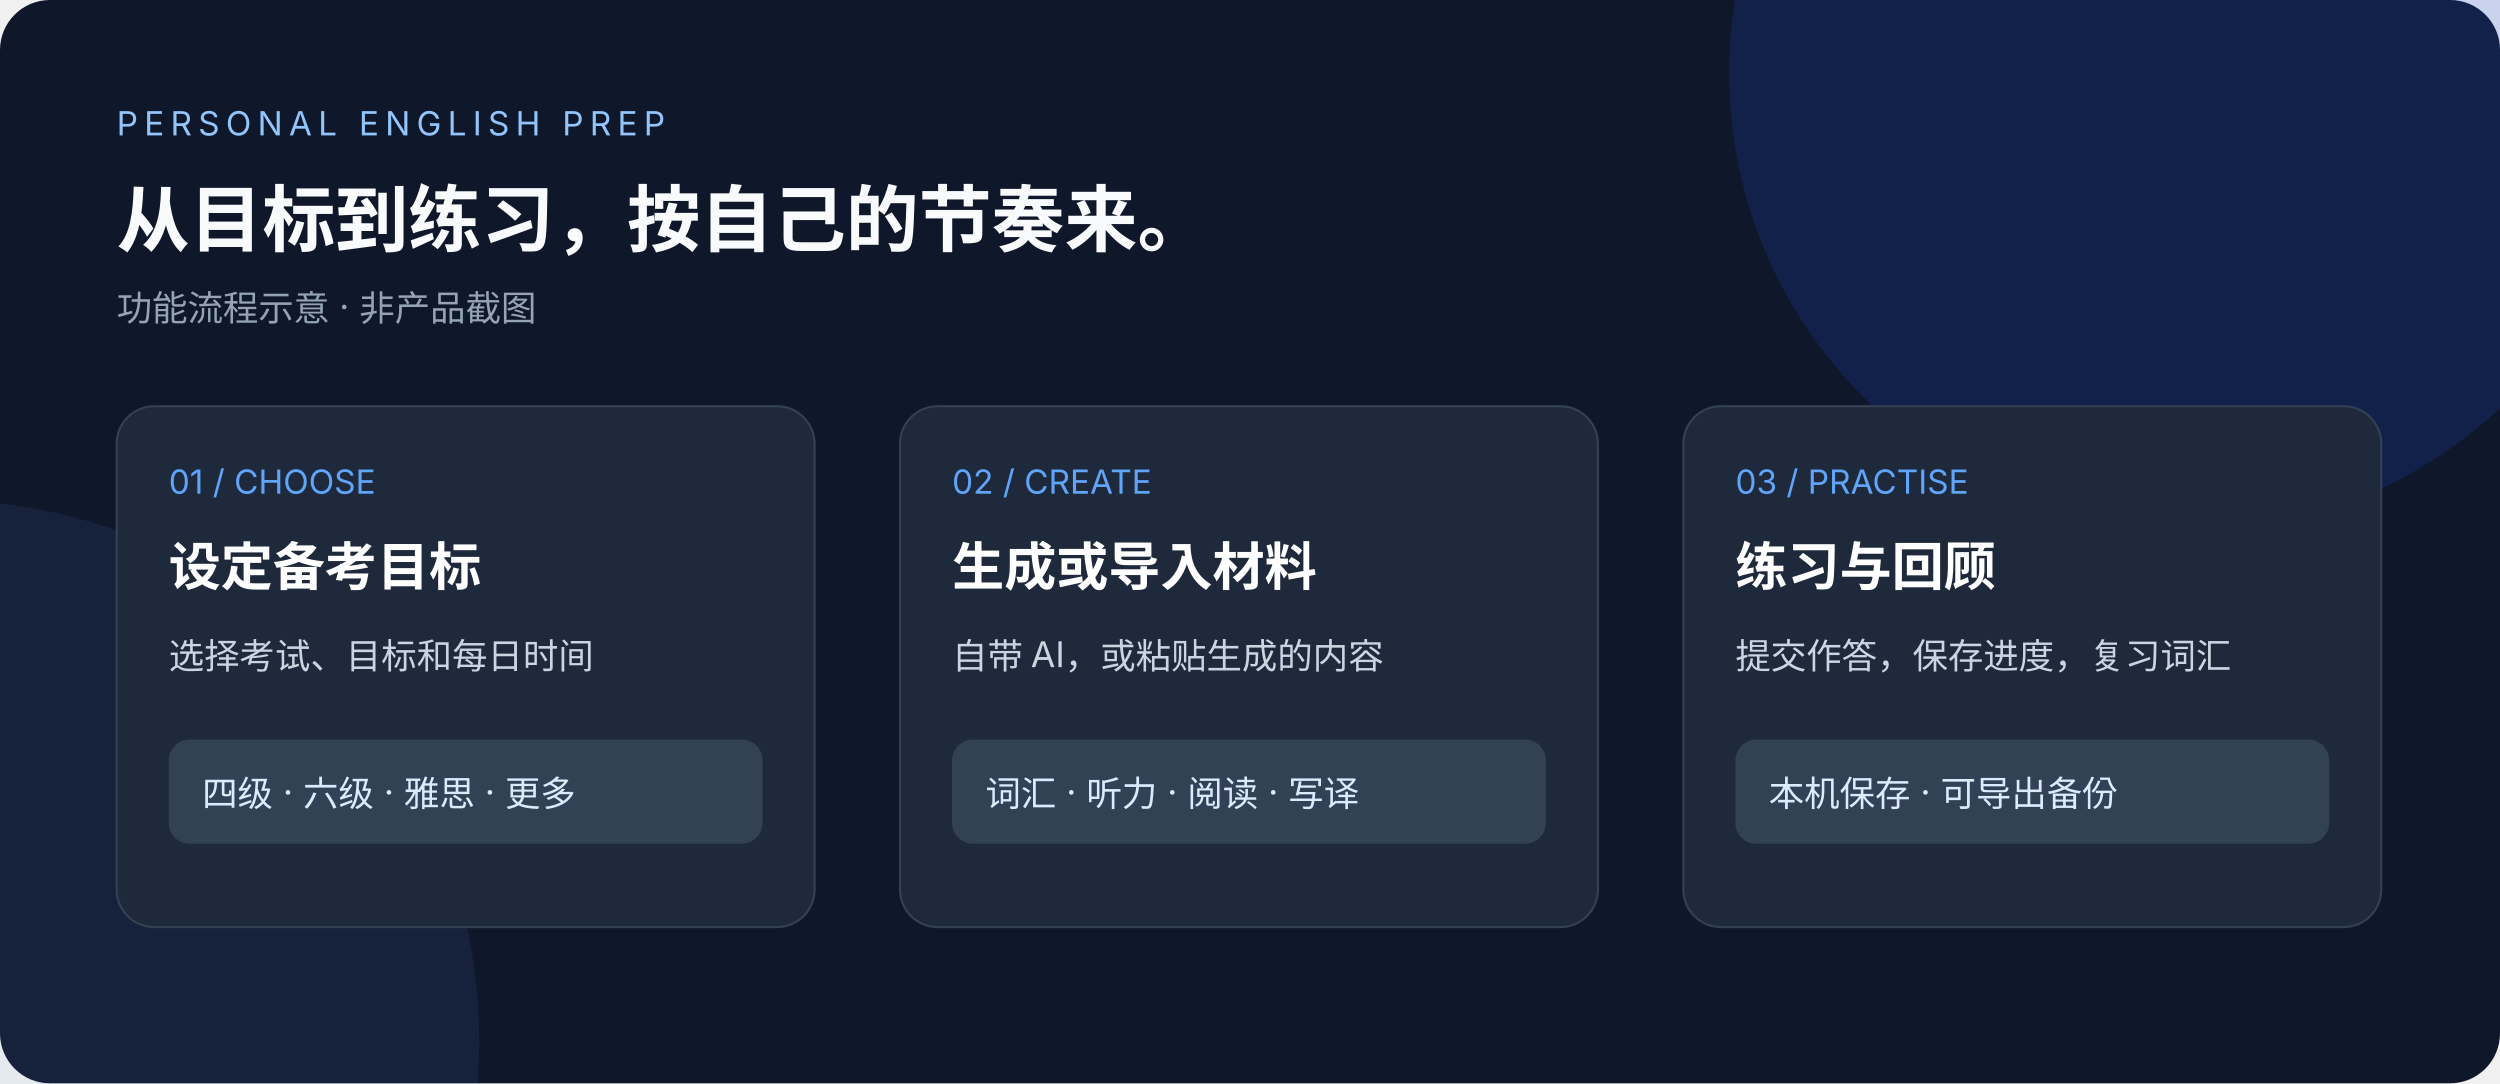
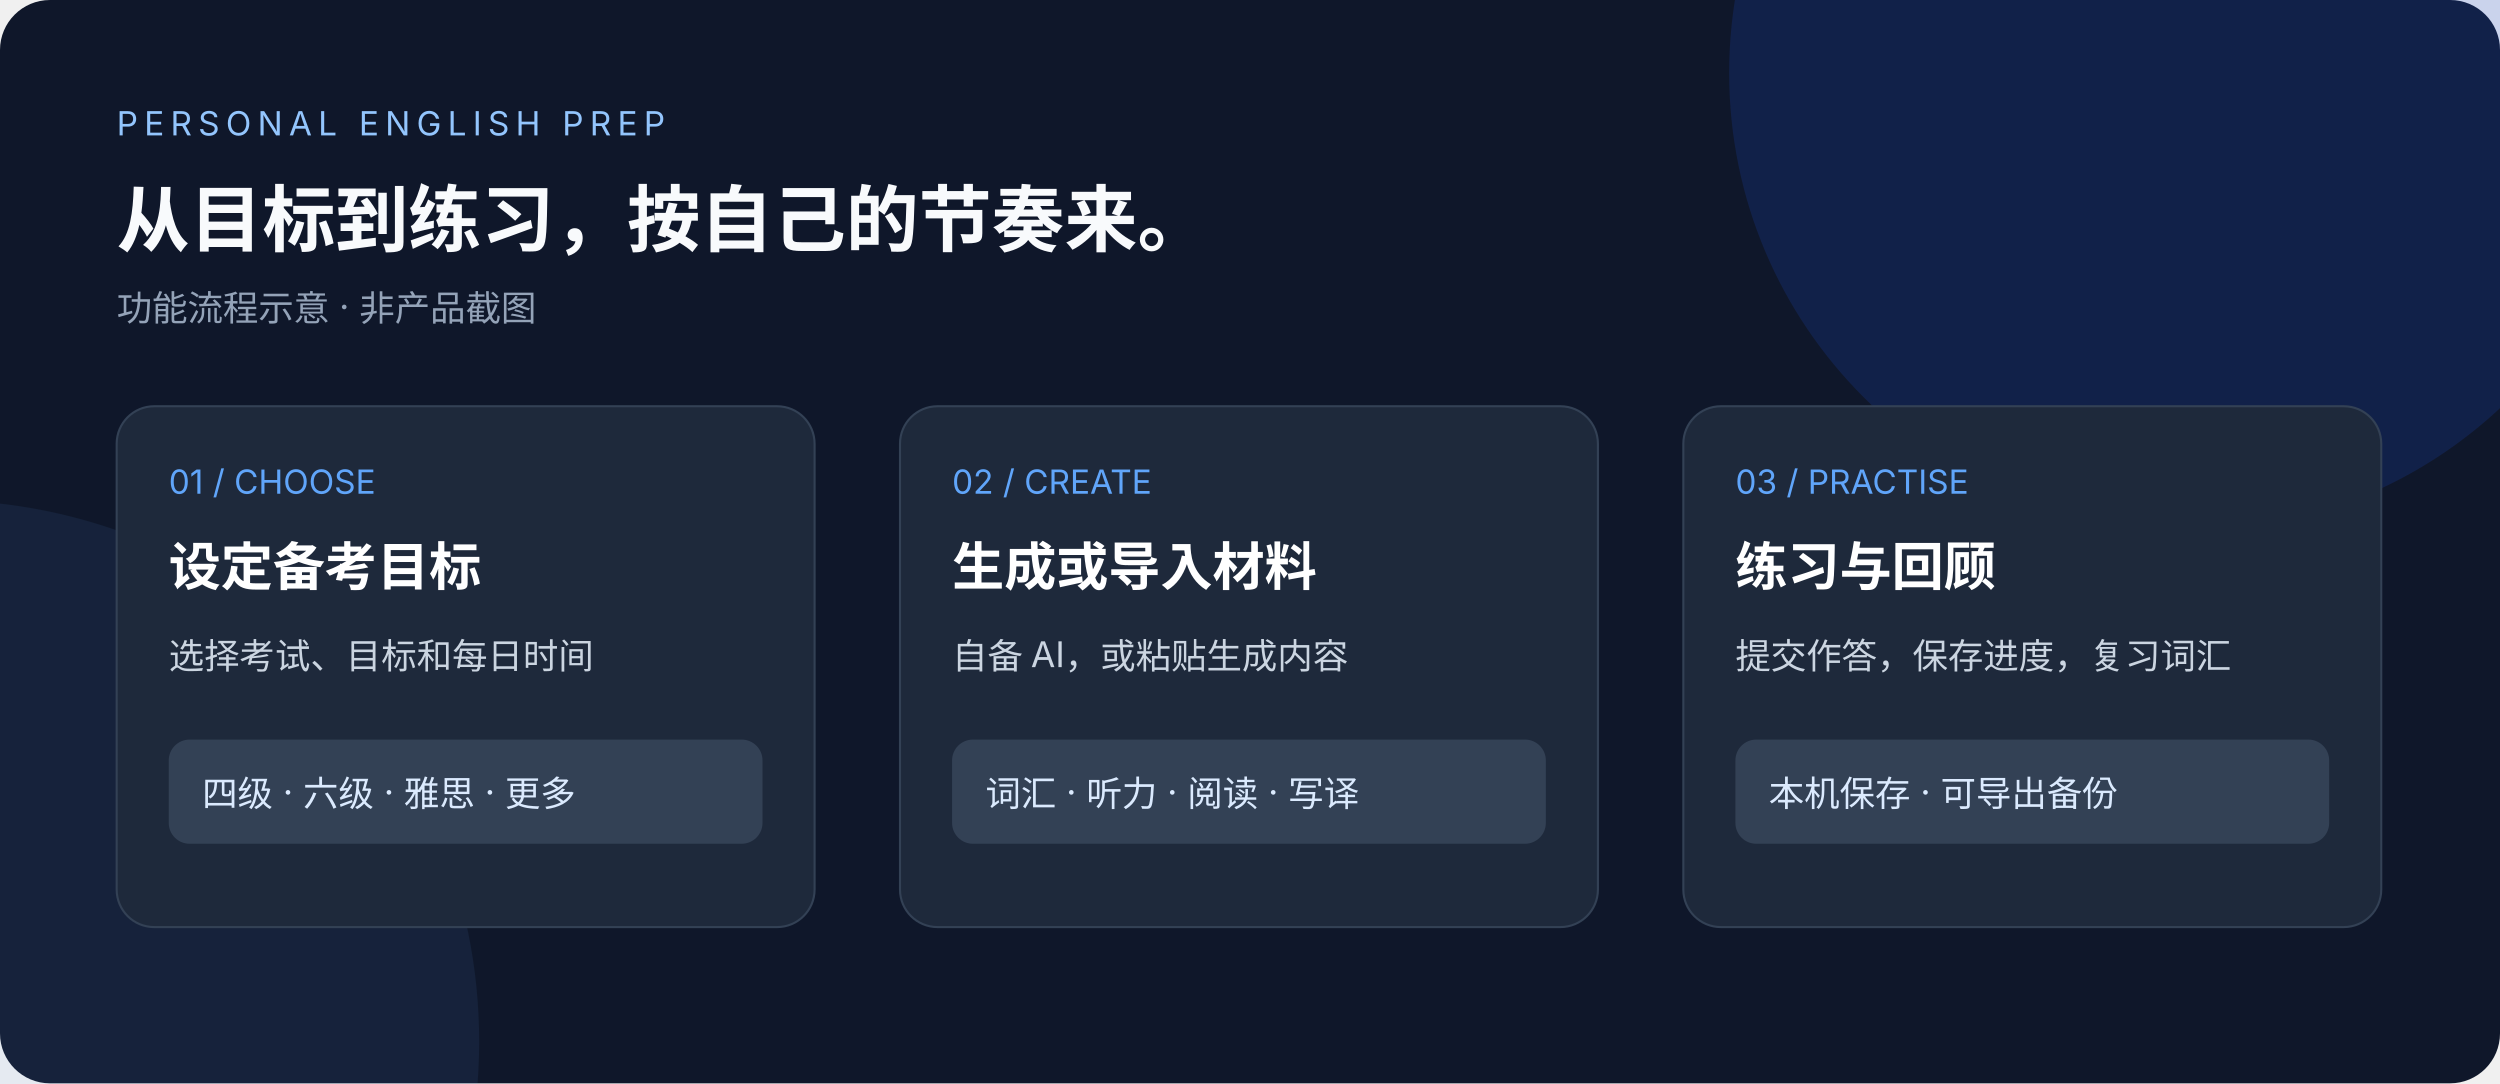
<svg xmlns="http://www.w3.org/2000/svg" width="1200" height="520" viewBox="0 0 1200 520" role="img" aria-labelledby="title desc">
  <rect width="1200" height="520" rx="24" fill="#0f172a" />
  <circle cx="1050" cy="35" r="220" fill="#1d4ed8" opacity=".18" />
  <circle cx="-30" cy="500" r="260" fill="#60a5fa" opacity=".08" />
  <g font-family="system-ui, -apple-system, 'Microsoft YaHei', sans-serif">
    <text x="56" y="65" fill="#93c5fd" font-size="16" letter-spacing="3">PERSONAL ENGLISH PREP</text>
    <text x="56" y="118" fill="#f8fafc" font-size="35" font-weight="700">从目标到练习，按自己的节奏来。</text>
    <text x="56" y="154" fill="#94a3b8" font-size="17">功能流程示意 · 非产品截图</text>
    <g transform="translate(56 195)">
      <rect width="335" height="250" rx="18" fill="#1e293b" stroke="#334155" />
      <text x="25" y="42" fill="#60a5fa" font-size="16">01 / CHOOSE</text>
      <text x="25" y="86" fill="white" font-size="25" font-weight="700">设定备考目标</text>
      <text x="25" y="126" fill="#cbd5e1" font-size="17">选择考试、目标和每日时间</text>
      <rect x="25" y="160" width="285" height="50" rx="10" fill="#334155" />
      <text x="41" y="192" fill="#dbeafe" font-size="17">四级 · 六级 · 雅思 · 更多</text>
    </g>
    <g transform="translate(432 195)">
      <rect width="335" height="250" rx="18" fill="#1e293b" stroke="#334155" />
      <text x="25" y="42" fill="#60a5fa" font-size="16">02 / CREATE</text>
      <text x="25" y="86" fill="white" font-size="25" font-weight="700">生成或导入材料</text>
-       <text x="25" y="126" fill="#cbd5e1" font-size="17">自带 AI，或粘贴生成的内容</text>
+       <text x="25" y="126" fill="#cbd5e1" font-size="17">自备 AI，或粘贴生成内容</text>
      <rect x="25" y="160" width="285" height="50" rx="10" fill="#334155" />
      <text x="41" y="192" fill="#dbeafe" font-size="17">词汇 · 听力 · 阅读 · 写译</text>
    </g>
    <g transform="translate(808 195)">
      <rect width="335" height="250" rx="18" fill="#1e293b" stroke="#334155" />
      <text x="25" y="42" fill="#60a5fa" font-size="16">03 / PRACTISE</text>
      <text x="25" y="86" fill="white" font-size="25" font-weight="700">练习与回顾</text>
      <text x="25" y="126" fill="#cbd5e1" font-size="17">提交作答，保存进度，复习词汇</text>
      <rect x="25" y="160" width="285" height="50" rx="10" fill="#334155" />
      <text x="41" y="192" fill="#dbeafe" font-size="17">本机保存 · 可导出备份</text>
    </g>
  </g>
</svg>
